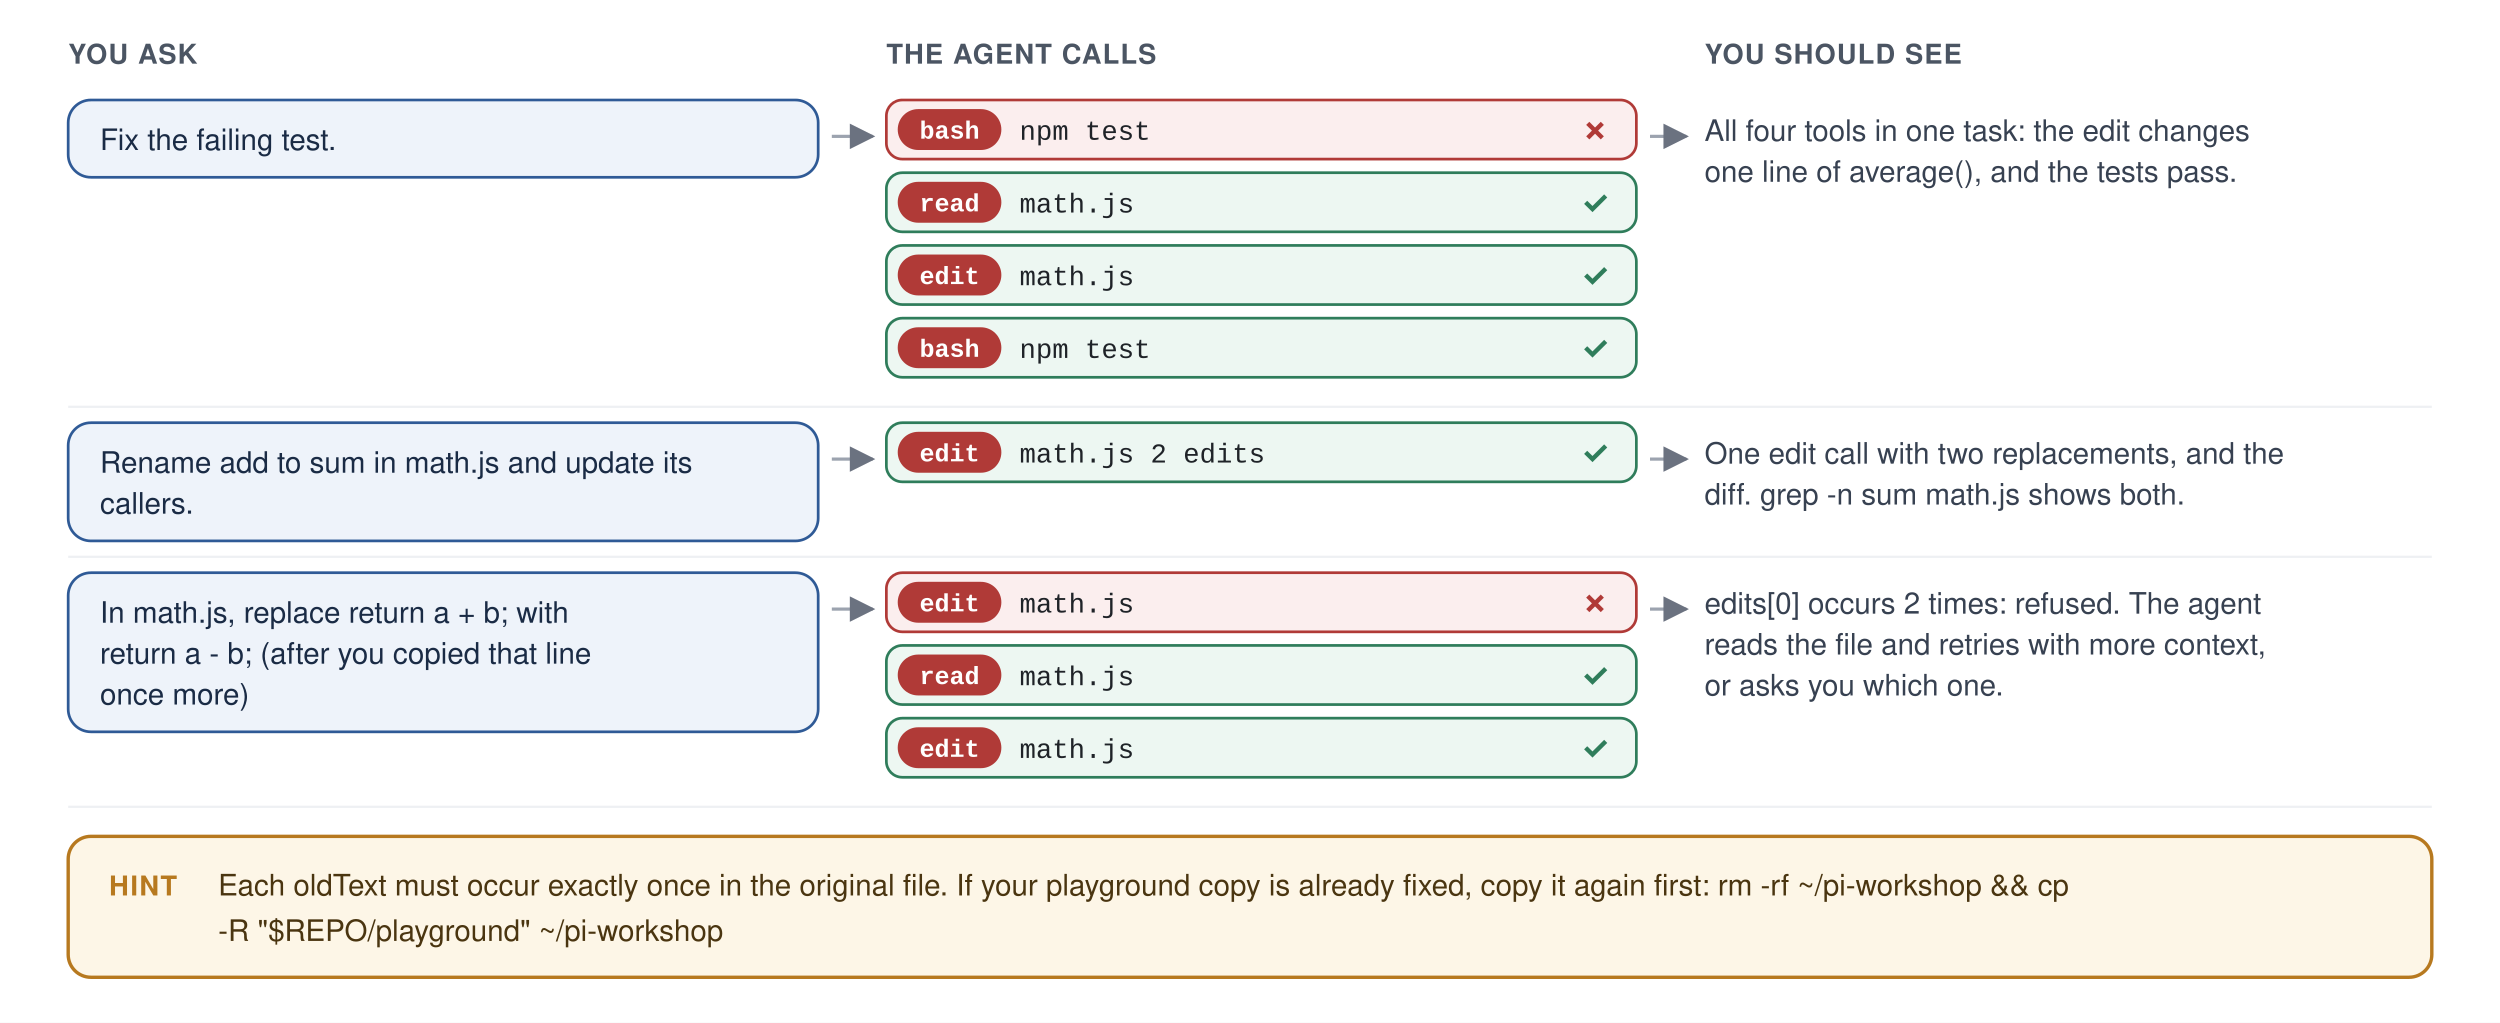
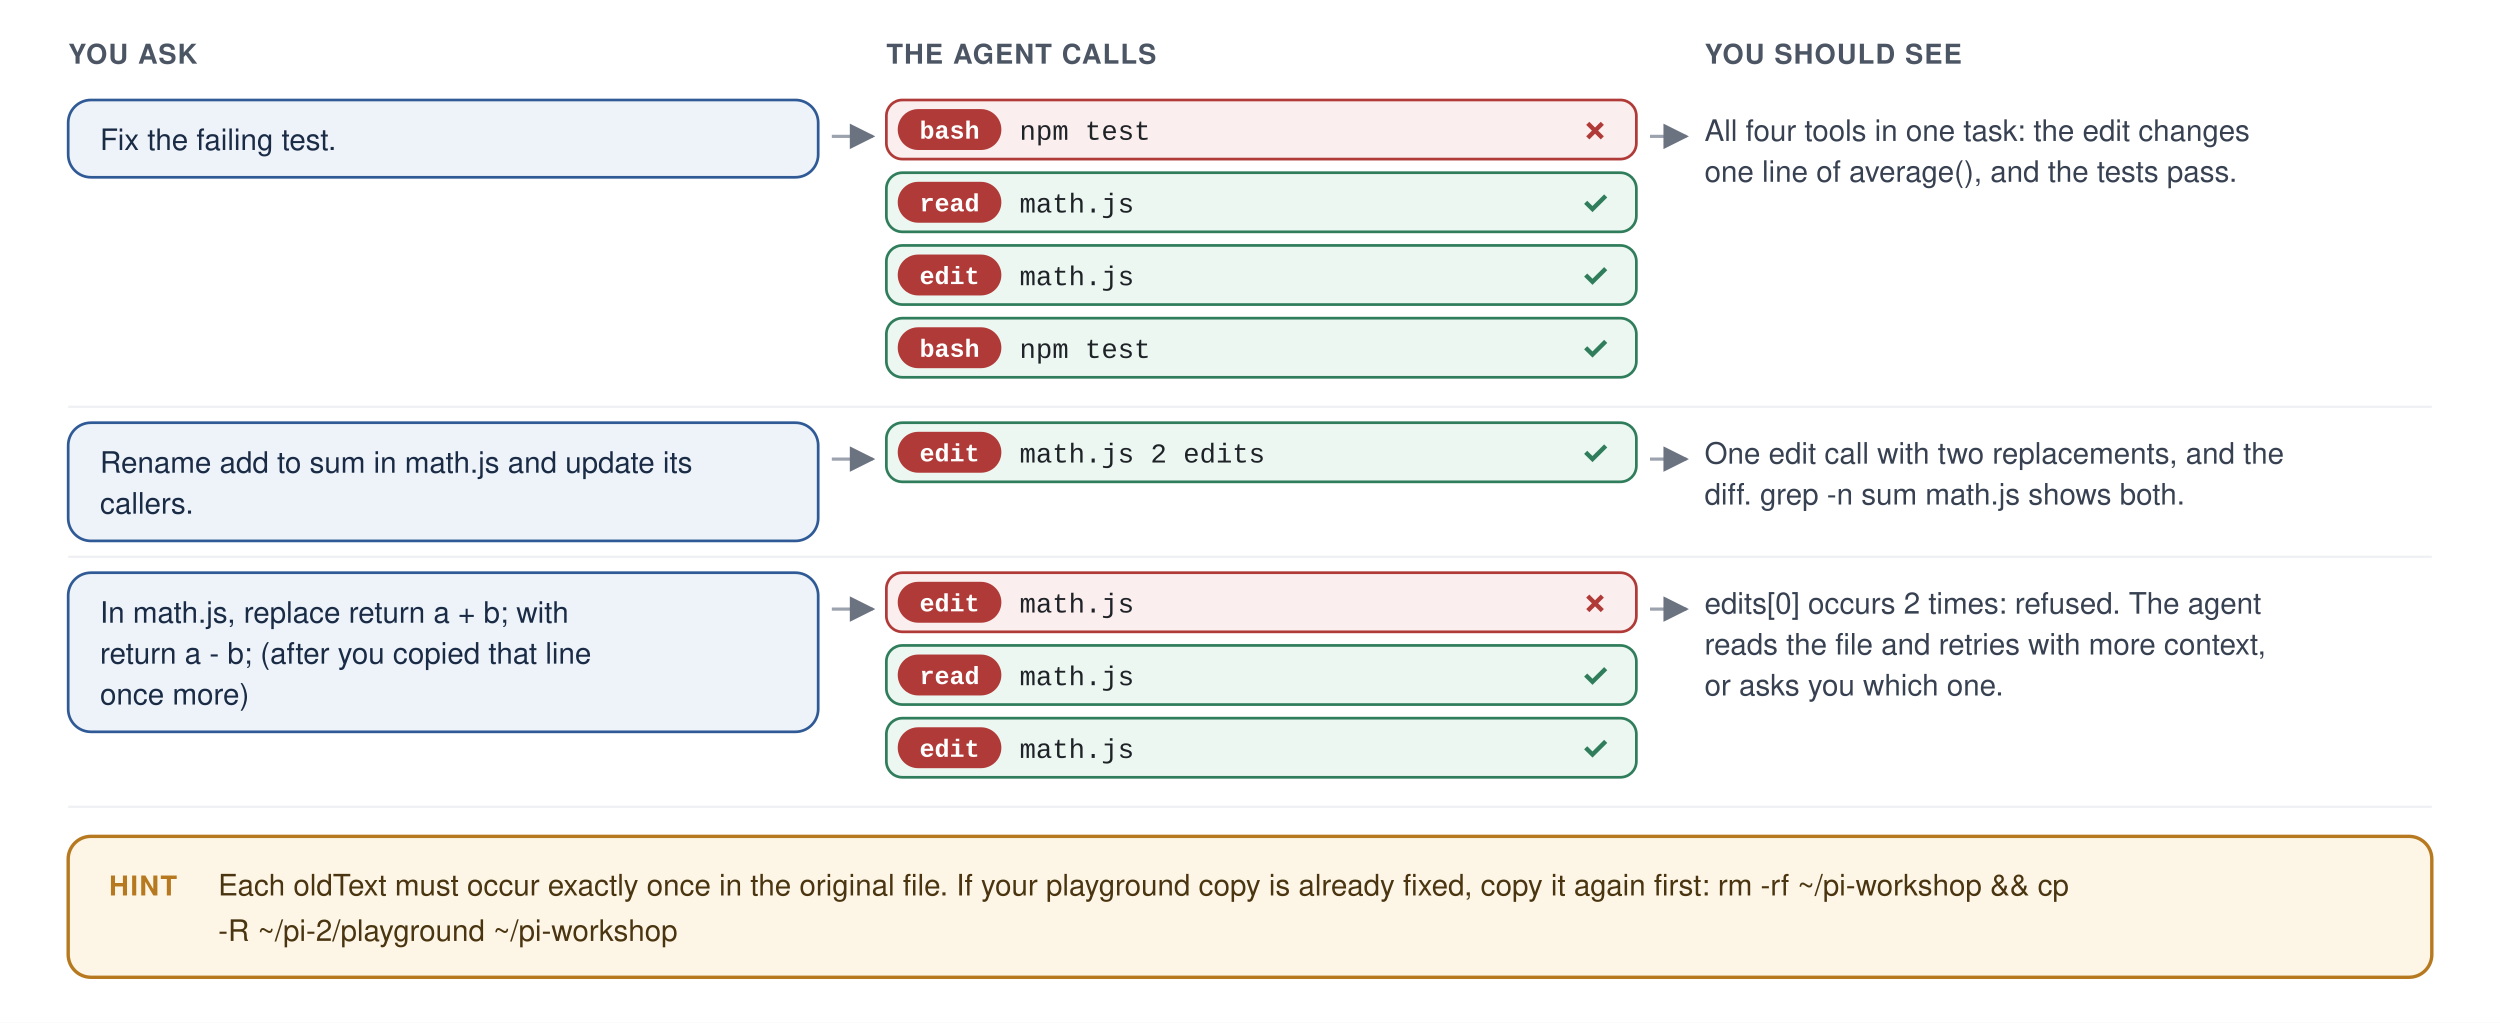
<svg xmlns="http://www.w3.org/2000/svg" width="1100" height="450" viewBox="0 0 1100 450" font-family="-apple-system, 'Segoe UI', Helvetica, Arial, sans-serif" font-size="14">
  <defs>
    <marker id="arrow" viewBox="0 0 10 10" refX="9" refY="5" markerWidth="8" markerHeight="8" orient="auto-start-reverse">
      <path d="M 0 0 L 10 5 L 0 10 z" fill="#6b7280" />
    </marker>
  </defs>
  <rect width="100%" height="100%" fill="#ffffff" />
  <text x="30" y="28" fill="#4b5563" font-size="12" font-weight="700" letter-spacing="0.5">YOU ASK</text>
  <text x="390" y="28" fill="#4b5563" font-size="12" font-weight="700" letter-spacing="0.5">THE AGENT CALLS</text>
  <text x="750" y="28" fill="#4b5563" font-size="12" font-weight="700" letter-spacing="0.5">YOU SHOULD SEE</text>
  <rect x="30" y="44" width="330" height="34" rx="10" fill="#eef3fa" stroke="#2f5a96" stroke-width="1.2" />
  <text x="44" y="66" fill="#1a2b45" font-size="13" font-weight="400" text-anchor="start">Fix the failing test.</text>
  <rect x="390" y="44" width="330" height="26" rx="7" fill="#fbeeee" stroke="#b03a37" stroke-width="1.2" />
  <rect x="395" y="48" width="45.6" height="18" rx="9" fill="#b03a37" />
  <text x="417.8" y="61" fill="#fff" font-size="11" font-weight="700" text-anchor="middle" font-family="ui-monospace, SFMono-Regular, Menlo, Consolas, 'Liberation Mono', monospace">bash</text>
  <text x="448.6" y="61.5" fill="#1f2328" font-size="12" font-family="ui-monospace, SFMono-Regular, Menlo, Consolas, 'Liberation Mono', monospace">npm test</text>
  <text x="708" y="62" fill="#b03a37" font-size="14" font-weight="700" text-anchor="end">✗</text>
  <rect x="390" y="76" width="330" height="26" rx="7" fill="#edf7f2" stroke="#2f7d5b" stroke-width="1.2" />
  <rect x="395" y="80" width="45.6" height="18" rx="9" fill="#b03a37" />
  <text x="417.8" y="93" fill="#fff" font-size="11" font-weight="700" text-anchor="middle" font-family="ui-monospace, SFMono-Regular, Menlo, Consolas, 'Liberation Mono', monospace">read</text>
  <text x="448.6" y="93.5" fill="#1f2328" font-size="12" font-family="ui-monospace, SFMono-Regular, Menlo, Consolas, 'Liberation Mono', monospace">math.js</text>
  <text x="708" y="94" fill="#2f7d5b" font-size="14" font-weight="700" text-anchor="end">✓</text>
  <rect x="390" y="108" width="330" height="26" rx="7" fill="#edf7f2" stroke="#2f7d5b" stroke-width="1.2" />
  <rect x="395" y="112" width="45.6" height="18" rx="9" fill="#b03a37" />
  <text x="417.8" y="125" fill="#fff" font-size="11" font-weight="700" text-anchor="middle" font-family="ui-monospace, SFMono-Regular, Menlo, Consolas, 'Liberation Mono', monospace">edit</text>
  <text x="448.6" y="125.5" fill="#1f2328" font-size="12" font-family="ui-monospace, SFMono-Regular, Menlo, Consolas, 'Liberation Mono', monospace">math.js</text>
  <text x="708" y="126" fill="#2f7d5b" font-size="14" font-weight="700" text-anchor="end">✓</text>
  <rect x="390" y="140" width="330" height="26" rx="7" fill="#edf7f2" stroke="#2f7d5b" stroke-width="1.2" />
  <rect x="395" y="144" width="45.6" height="18" rx="9" fill="#b03a37" />
  <text x="417.8" y="157" fill="#fff" font-size="11" font-weight="700" text-anchor="middle" font-family="ui-monospace, SFMono-Regular, Menlo, Consolas, 'Liberation Mono', monospace">bash</text>
  <text x="448.6" y="157.5" fill="#1f2328" font-size="12" font-family="ui-monospace, SFMono-Regular, Menlo, Consolas, 'Liberation Mono', monospace">npm test</text>
  <text x="708" y="158" fill="#2f7d5b" font-size="14" font-weight="700" text-anchor="end">✓</text>
  <text x="750" y="62" fill="#374151" font-size="13" font-weight="400" text-anchor="start">All four tools in one task: the edit changes</text>
  <text x="750" y="80" fill="#374151" font-size="13" font-weight="400" text-anchor="start">one line of average(), and the tests pass.</text>
  <line x1="366" y1="60" x2="384" y2="60" stroke="#9ca3af" stroke-width="1.4" marker-end="url(#arrow)" />
  <line x1="726" y1="60" x2="742" y2="60" stroke="#9ca3af" stroke-width="1.4" marker-end="url(#arrow)" />
  <line x1="30" y1="179" x2="1070" y2="179" stroke="#eef0f3" />
  <rect x="30" y="186" width="330" height="52" rx="10" fill="#eef3fa" stroke="#2f5a96" stroke-width="1.2" />
  <text x="44" y="208" fill="#1a2b45" font-size="13" font-weight="400" text-anchor="start">Rename add to sum in math.js and update its</text>
  <text x="44" y="226" fill="#1a2b45" font-size="13" font-weight="400" text-anchor="start">callers.</text>
  <rect x="390" y="186" width="330" height="26" rx="7" fill="#edf7f2" stroke="#2f7d5b" stroke-width="1.2" />
  <rect x="395" y="190" width="45.6" height="18" rx="9" fill="#b03a37" />
  <text x="417.8" y="203" fill="#fff" font-size="11" font-weight="700" text-anchor="middle" font-family="ui-monospace, SFMono-Regular, Menlo, Consolas, 'Liberation Mono', monospace">edit</text>
  <text x="448.6" y="203.5" fill="#1f2328" font-size="12" font-family="ui-monospace, SFMono-Regular, Menlo, Consolas, 'Liberation Mono', monospace">math.js  2 edits</text>
  <text x="708" y="204" fill="#2f7d5b" font-size="14" font-weight="700" text-anchor="end">✓</text>
  <text x="750" y="204" fill="#374151" font-size="13" font-weight="400" text-anchor="start">One edit call with two replacements, and the</text>
  <text x="750" y="222" fill="#374151" font-size="13" font-weight="400" text-anchor="start">diff. grep -n sum math.js shows both.</text>
  <line x1="366" y1="202" x2="384" y2="202" stroke="#9ca3af" stroke-width="1.4" marker-end="url(#arrow)" />
  <line x1="726" y1="202" x2="742" y2="202" stroke="#9ca3af" stroke-width="1.4" marker-end="url(#arrow)" />
  <line x1="30" y1="245" x2="1070" y2="245" stroke="#eef0f3" />
  <rect x="30" y="252" width="330" height="70" rx="10" fill="#eef3fa" stroke="#2f5a96" stroke-width="1.2" />
  <text x="44" y="274" fill="#1a2b45" font-size="13" font-weight="400" text-anchor="start">In math.js, replace return a + b; with</text>
  <text x="44" y="292" fill="#1a2b45" font-size="13" font-weight="400" text-anchor="start">return a - b;  (after you copied that line</text>
  <text x="44" y="310" fill="#1a2b45" font-size="13" font-weight="400" text-anchor="start">once more)</text>
  <rect x="390" y="252" width="330" height="26" rx="7" fill="#fbeeee" stroke="#b03a37" stroke-width="1.2" />
  <rect x="395" y="256" width="45.6" height="18" rx="9" fill="#b03a37" />
  <text x="417.8" y="269" fill="#fff" font-size="11" font-weight="700" text-anchor="middle" font-family="ui-monospace, SFMono-Regular, Menlo, Consolas, 'Liberation Mono', monospace">edit</text>
  <text x="448.6" y="269.5" fill="#1f2328" font-size="12" font-family="ui-monospace, SFMono-Regular, Menlo, Consolas, 'Liberation Mono', monospace">math.js</text>
  <text x="708" y="270" fill="#b03a37" font-size="14" font-weight="700" text-anchor="end">✗</text>
  <rect x="390" y="284" width="330" height="26" rx="7" fill="#edf7f2" stroke="#2f7d5b" stroke-width="1.2" />
  <rect x="395" y="288" width="45.6" height="18" rx="9" fill="#b03a37" />
  <text x="417.8" y="301" fill="#fff" font-size="11" font-weight="700" text-anchor="middle" font-family="ui-monospace, SFMono-Regular, Menlo, Consolas, 'Liberation Mono', monospace">read</text>
  <text x="448.6" y="301.5" fill="#1f2328" font-size="12" font-family="ui-monospace, SFMono-Regular, Menlo, Consolas, 'Liberation Mono', monospace">math.js</text>
  <text x="708" y="302" fill="#2f7d5b" font-size="14" font-weight="700" text-anchor="end">✓</text>
  <rect x="390" y="316" width="330" height="26" rx="7" fill="#edf7f2" stroke="#2f7d5b" stroke-width="1.2" />
  <rect x="395" y="320" width="45.6" height="18" rx="9" fill="#b03a37" />
  <text x="417.8" y="333" fill="#fff" font-size="11" font-weight="700" text-anchor="middle" font-family="ui-monospace, SFMono-Regular, Menlo, Consolas, 'Liberation Mono', monospace">edit</text>
  <text x="448.6" y="333.5" fill="#1f2328" font-size="12" font-family="ui-monospace, SFMono-Regular, Menlo, Consolas, 'Liberation Mono', monospace">math.js</text>
  <text x="708" y="334" fill="#2f7d5b" font-size="14" font-weight="700" text-anchor="end">✓</text>
  <text x="750" y="270" fill="#374151" font-size="13" font-weight="400" text-anchor="start">edits[0] occurs 2 times: refused. The agent</text>
  <text x="750" y="288" fill="#374151" font-size="13" font-weight="400" text-anchor="start">reads the file and retries with more context,</text>
  <text x="750" y="306" fill="#374151" font-size="13" font-weight="400" text-anchor="start">or asks you which one.</text>
  <line x1="366" y1="268" x2="384" y2="268" stroke="#9ca3af" stroke-width="1.4" marker-end="url(#arrow)" />
  <line x1="726" y1="268" x2="742" y2="268" stroke="#9ca3af" stroke-width="1.4" marker-end="url(#arrow)" />
  <line x1="30" y1="355" x2="1070" y2="355" stroke="#eef0f3" />
  <rect x="30" y="368" width="1040" height="62" rx="10" fill="#fdf6e7" stroke="#b7791f" stroke-width="1.5" />
  <text x="48" y="394" fill="#b7791f" font-size="12" font-weight="700" letter-spacing="0.6">HINT</text>
  <text x="96" y="394" fill="#4a3510" font-size="13" font-weight="400" text-anchor="start">Each oldText must occur exactly once in the original file. If your playground copy is already fixed, copy it again first: rm -rf ~/pi-workshop &amp;&amp; cp</text>
-   <text x="96" y="414" fill="#4a3510" font-size="13" font-weight="400" text-anchor="start">-R "$REPO/playground" ~/pi-workshop</text>
+   <text x="96" y="414" fill="#4a3510" font-size="13" font-weight="400" text-anchor="start">-R ~/pi-2/playground ~/pi-workshop</text>
</svg>
